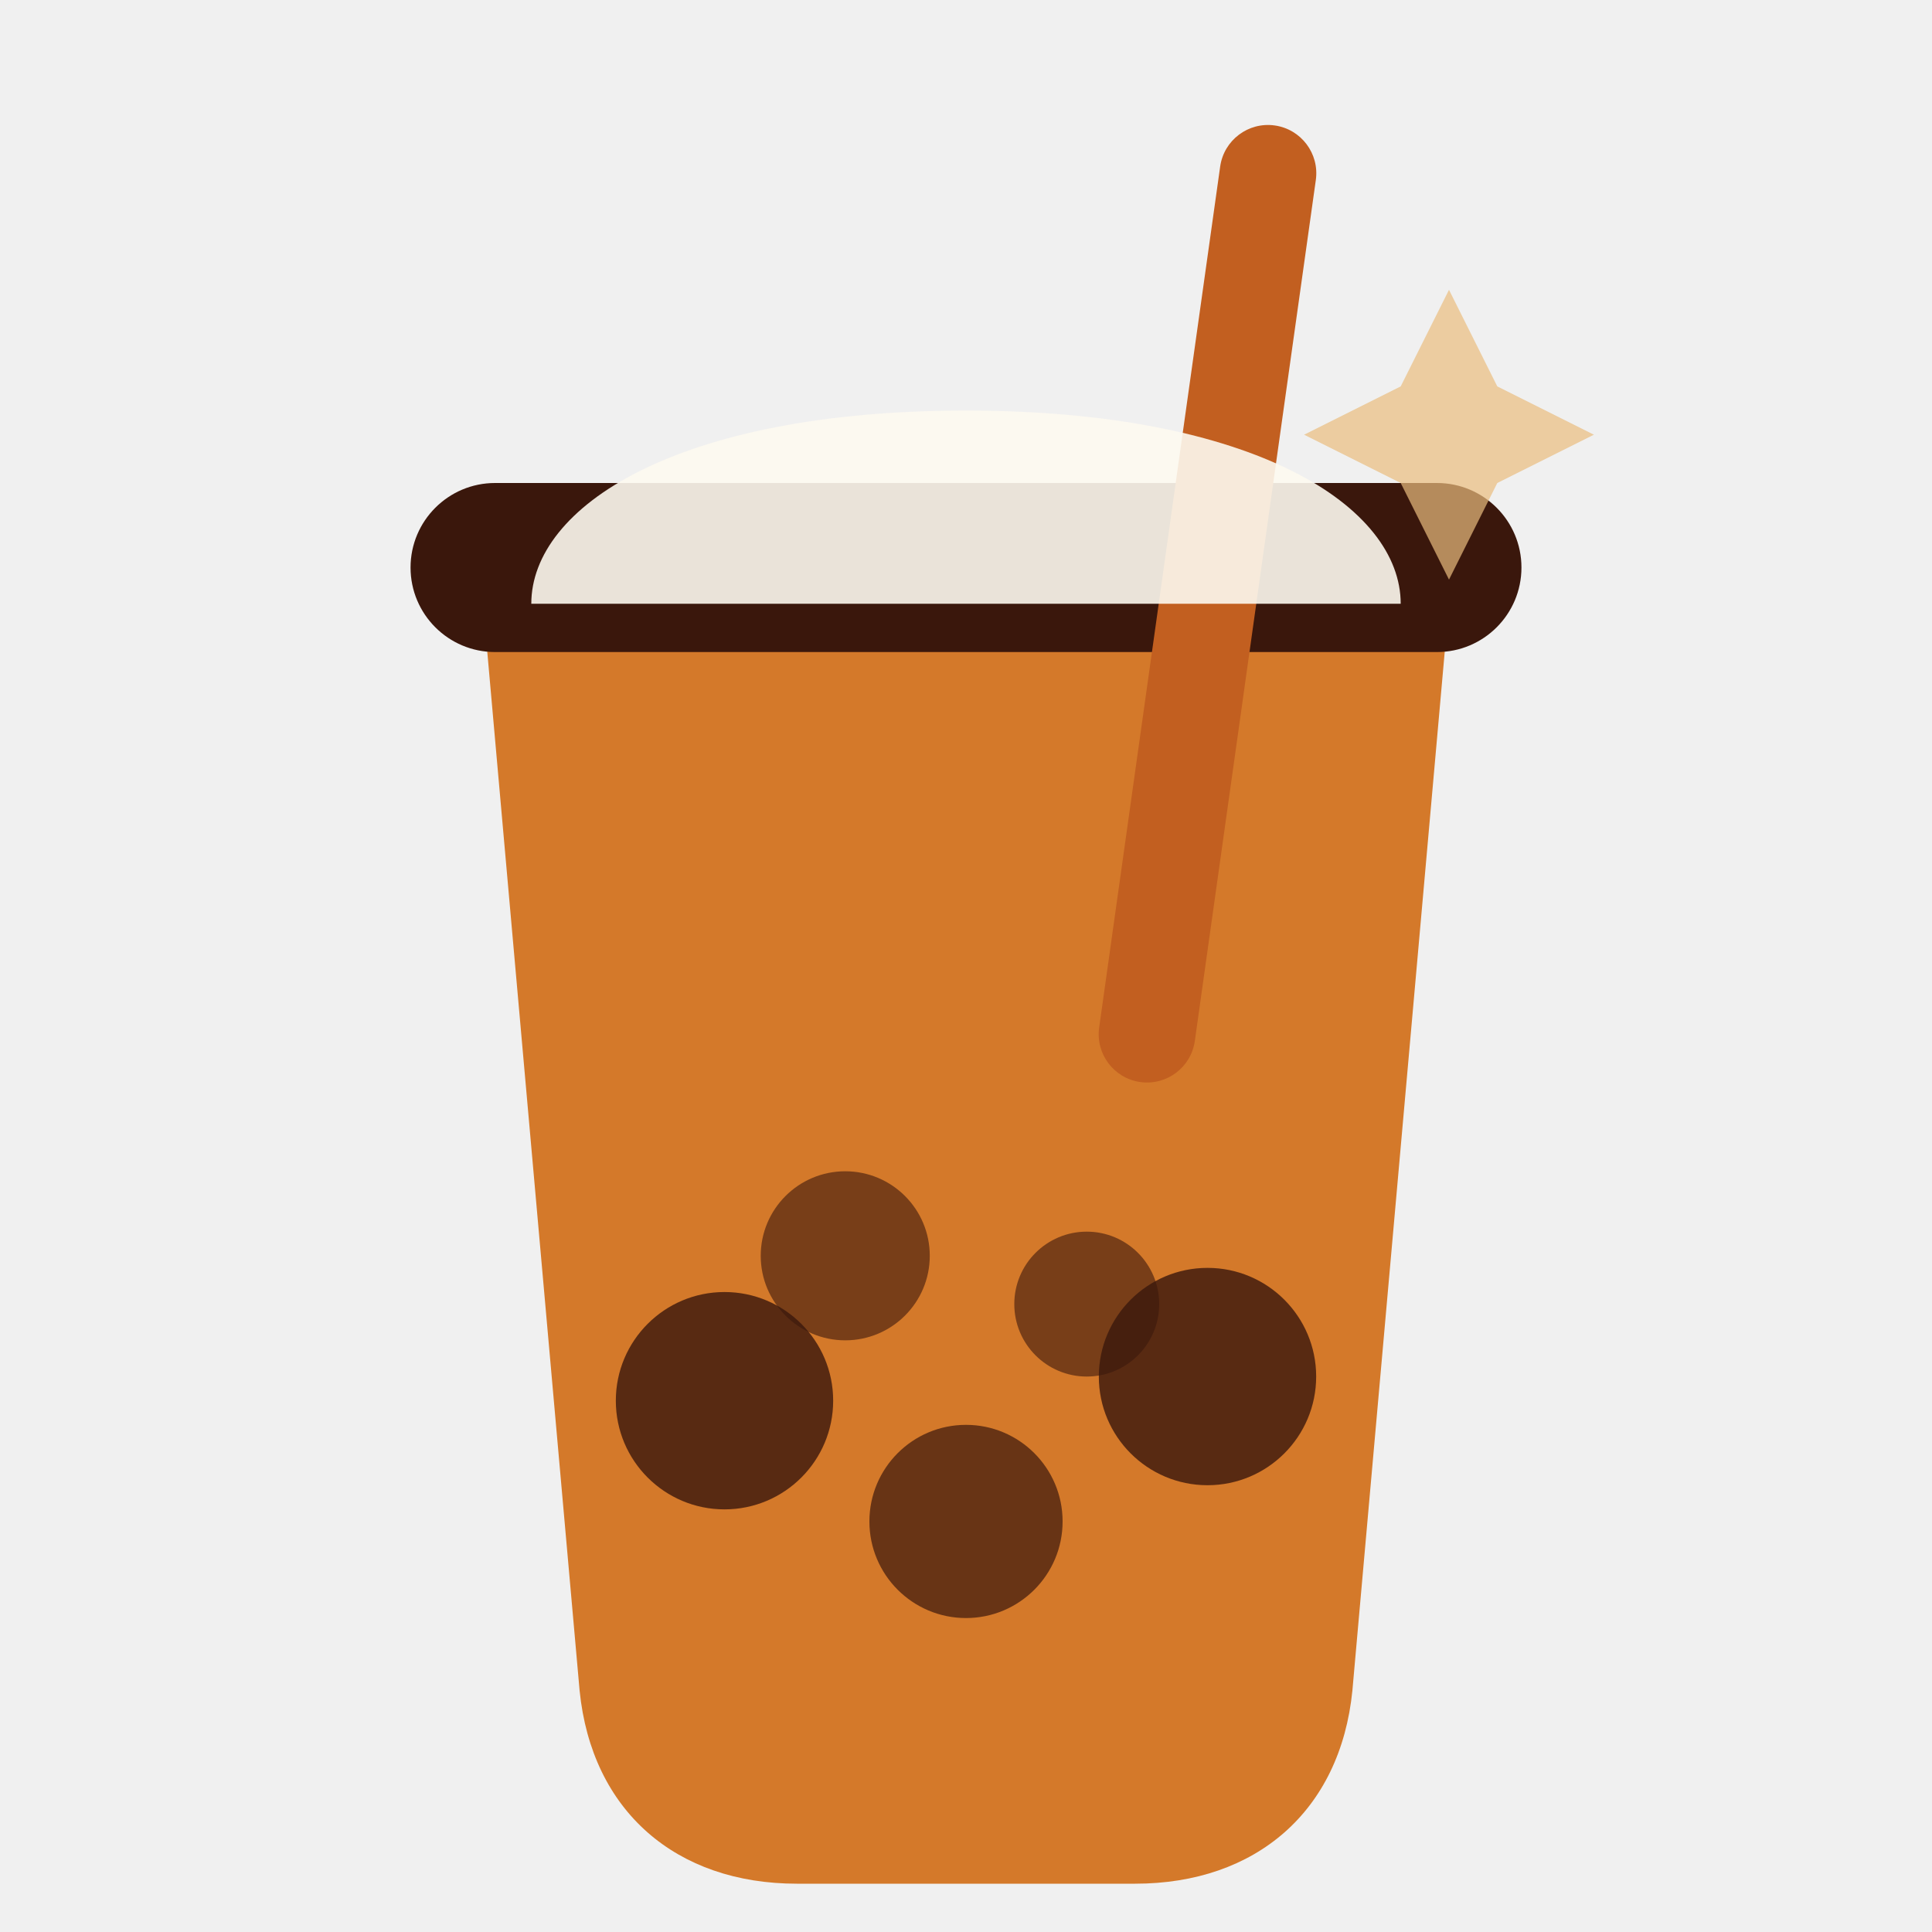
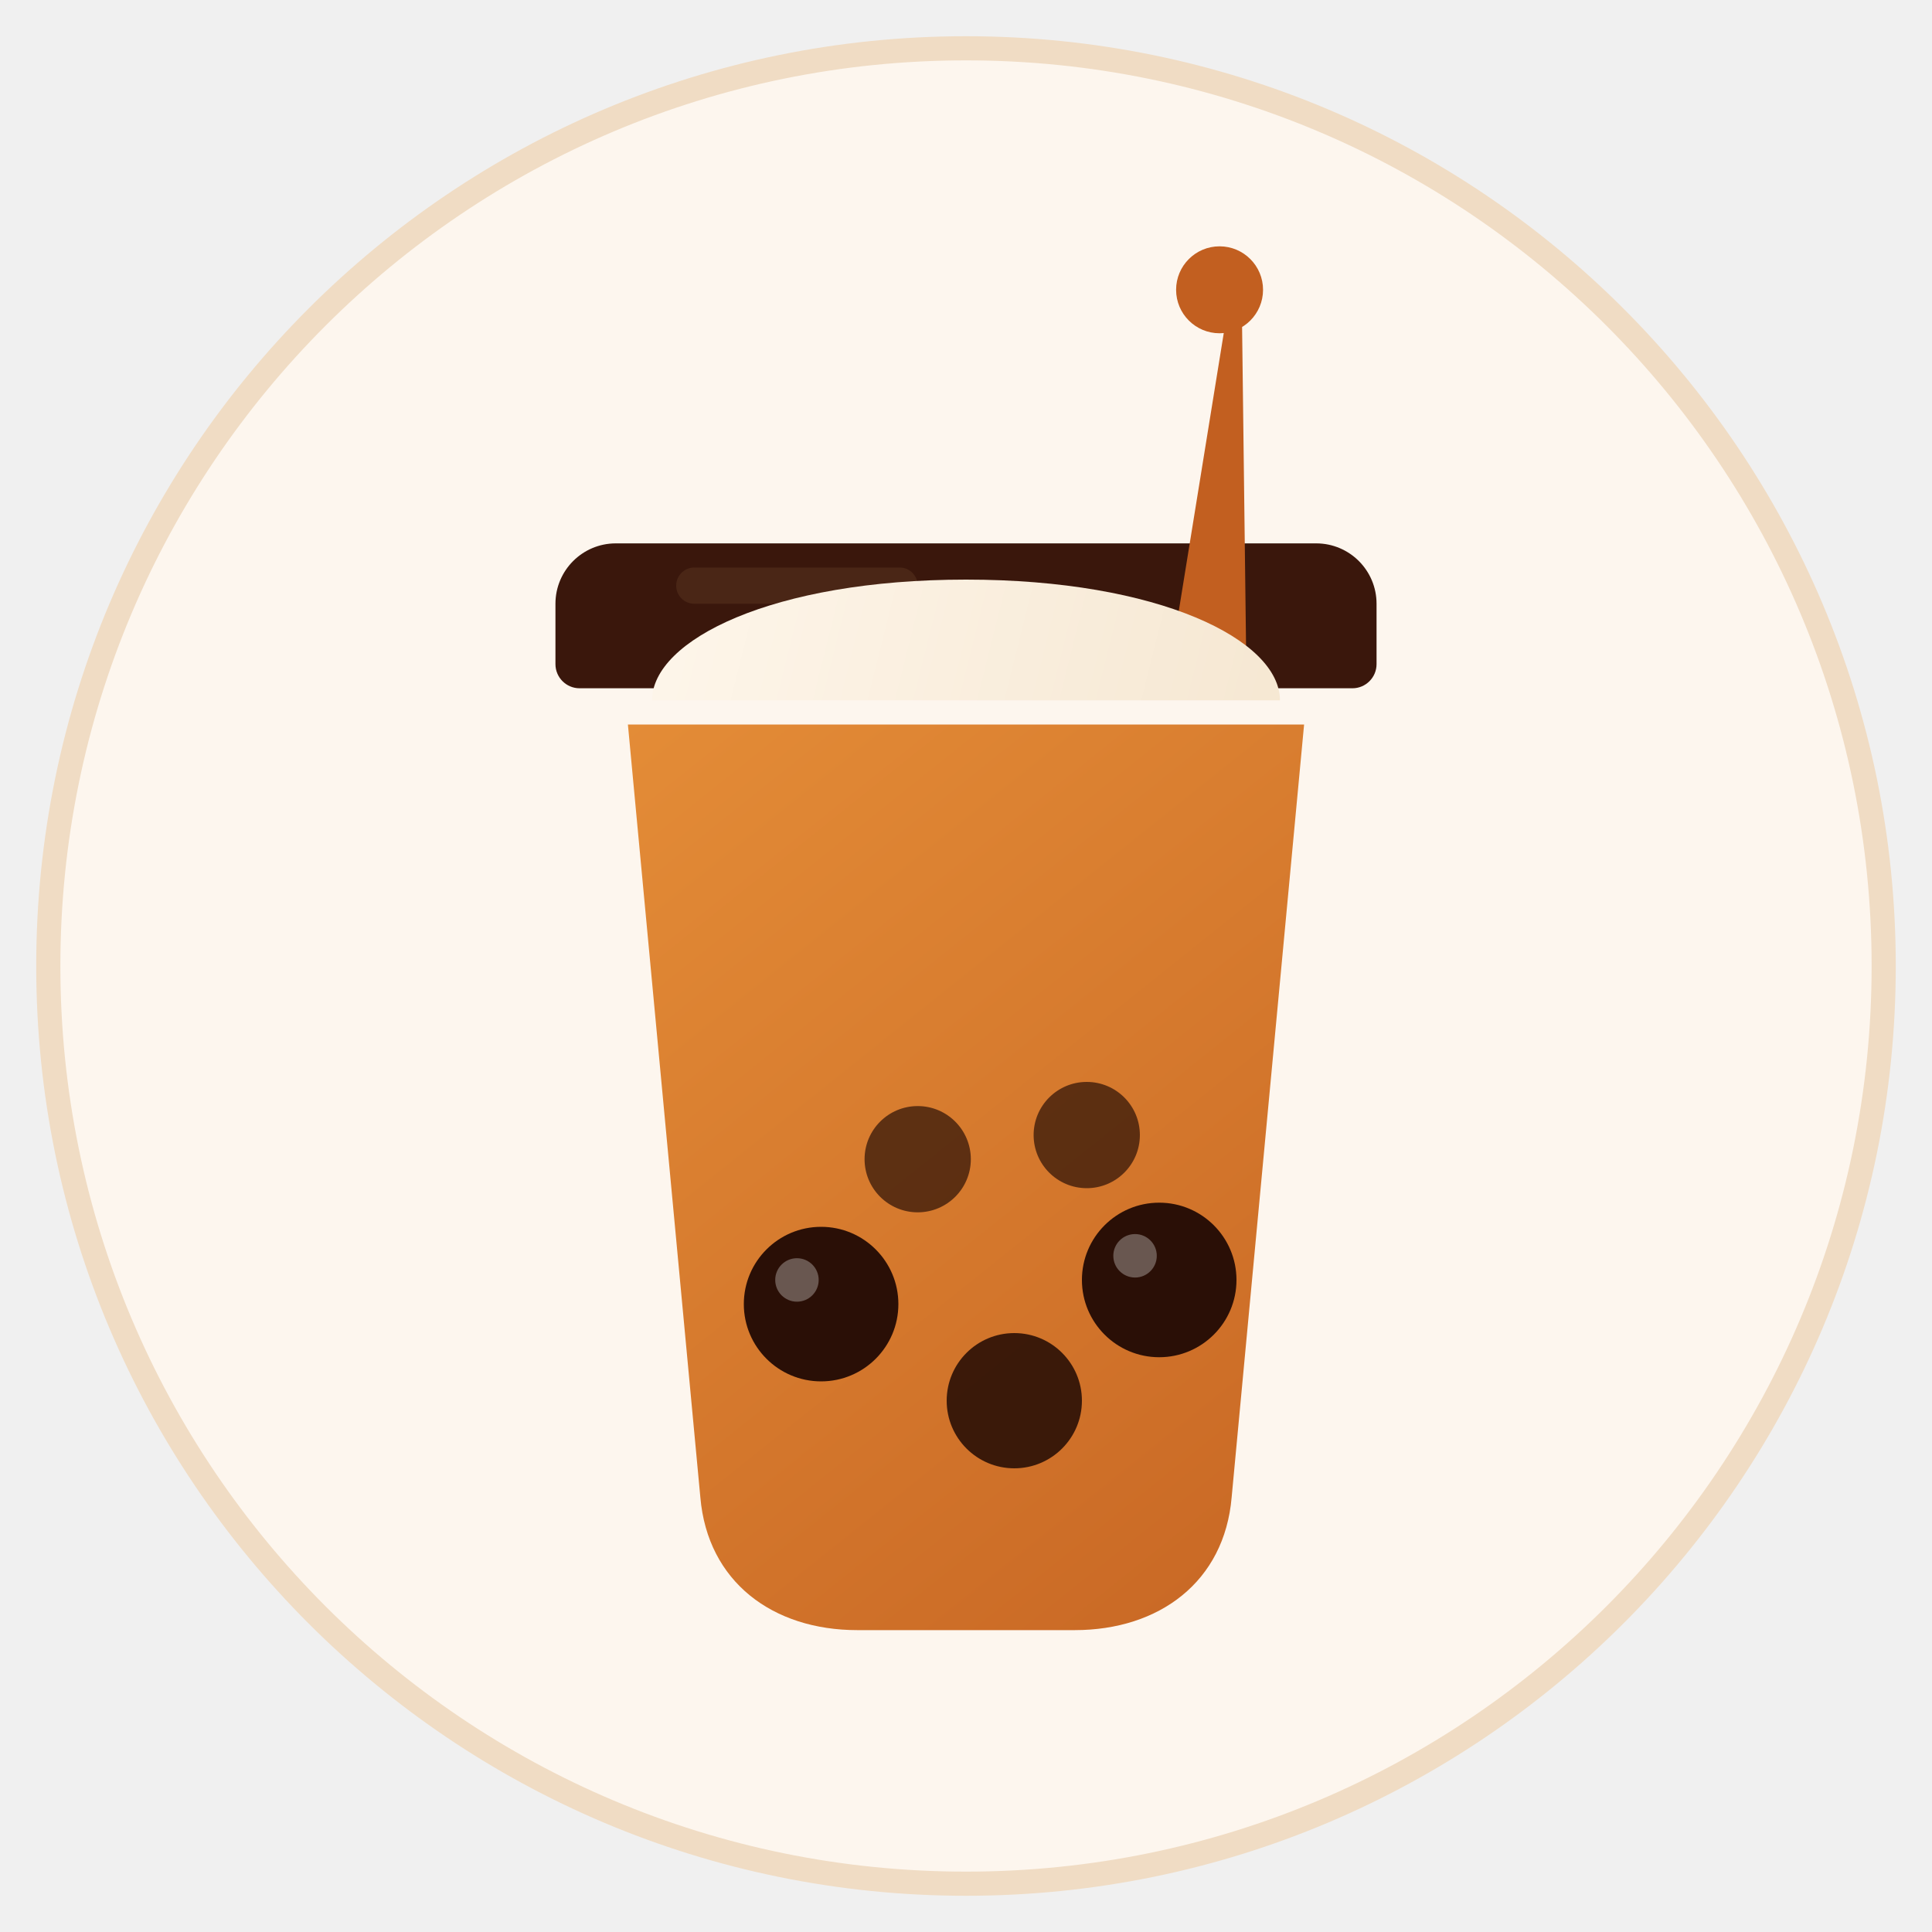
<svg xmlns="http://www.w3.org/2000/svg" viewBox="0 0 80 80" fill="none">
-   <path d="M20 25h40l-4 45c-.5 5-4 8-9 8H33c-5 0-8.5-3-9-8L20 25z" fill="#d4792a" />
-   <rect x="17" y="20" width="46" height="7" rx="3.5" fill="#3a170c" />
-   <rect x="48" y="5" width="4" height="40" rx="2" fill="#c25f20" transform="rotate(8 50 25)" />
-   <path d="M22 25c0-4 6-8 18-8s18 4 18 8" fill="#fdf9f0" opacity="0.9" />
-   <circle cx="30" cy="58" r="4.5" fill="#3a170c" opacity="0.8" />
-   <circle cx="40" cy="63" r="4" fill="#3a170c" opacity="0.7" />
-   <circle cx="50" cy="57" r="4.5" fill="#3a170c" opacity="0.8" />
-   <circle cx="35" cy="52" r="3.5" fill="#3a170c" opacity="0.6" />
-   <circle cx="45" cy="54" r="3" fill="#3a170c" opacity="0.6" />
-   <path d="M60 12l2 4 4 2-4 2-2 4-2-4-4-2 4-2z" fill="#e9bc7d" opacity="0.7" />
+   <defs>
+     <linearGradient id="cupG" x1="20" y1="25" x2="60" y2="75" gradientUnits="userSpaceOnUse">
+       <stop offset="0%" stop-color="#e8923a" />
+       <stop offset="100%" stop-color="#c25f20" />
+     </linearGradient>
+     <linearGradient id="creamG" x1="24" y1="20" x2="56" y2="28" gradientUnits="userSpaceOnUse">
+       <stop offset="0%" stop-color="#fff8ee" />
+       <stop offset="100%" stop-color="#f5e6d0" />
+     </linearGradient>
+   </defs>
+   <circle cx="40" cy="40" r="38" fill="#fdf6ee" stroke="#f0dcc4" stroke-width="1" />
+   <path d="M26 30h28l-3 32c-.3 3.5-3 5.5-6.5 5.5h-9c-3.5 0-6.2-2-6.5-5.5L26 30z" fill="url(#cupG)" />
+   <path d="M23 25a2.5 2.5 0 012.5-2.5h29a2.5 2.5 0 012.5 2.5v2.5a1 1 0 01-1 1H24a1 1 0 01-1-1V25z" fill="#3a170c" />
+   <rect x="28" y="23.5" width="10" height="1.5" rx="0.75" fill="#5a3520" opacity="0.5" />
+   <path d="M50 12c.4 0 .8.4.8.8l1.5 15h-3.2l1.1-15c0-.4.4-.8.8-.8z" fill="#c25f20" transform="rotate(5 50 20)" />
+   <circle cx="50.5" cy="12" r="1.8" fill="#c25f20" />
+   <path d="M27 29c0-2.5 5-5 13-5s13 2.5 13 5" fill="url(#creamG)" />
+   <circle cx="34" cy="54" r="3.2" fill="#2a0f06" />
+   <circle cx="42" cy="58" r="2.8" fill="#2a0f06" opacity="0.9" />
+   <circle cx="48" cy="53" r="3.2" fill="#2a0f06" />
+   <circle cx="38" cy="48" r="2.2" fill="#2a0f06" opacity="0.7" />
+   <circle cx="45" cy="47" r="2.2" fill="#2a0f06" opacity="0.7" />
+   <circle cx="33" cy="53" r="0.9" fill="#fff" opacity="0.3" />
+   <circle cx="47" cy="52" r="0.9" fill="#fff" opacity="0.3" />
</svg>
